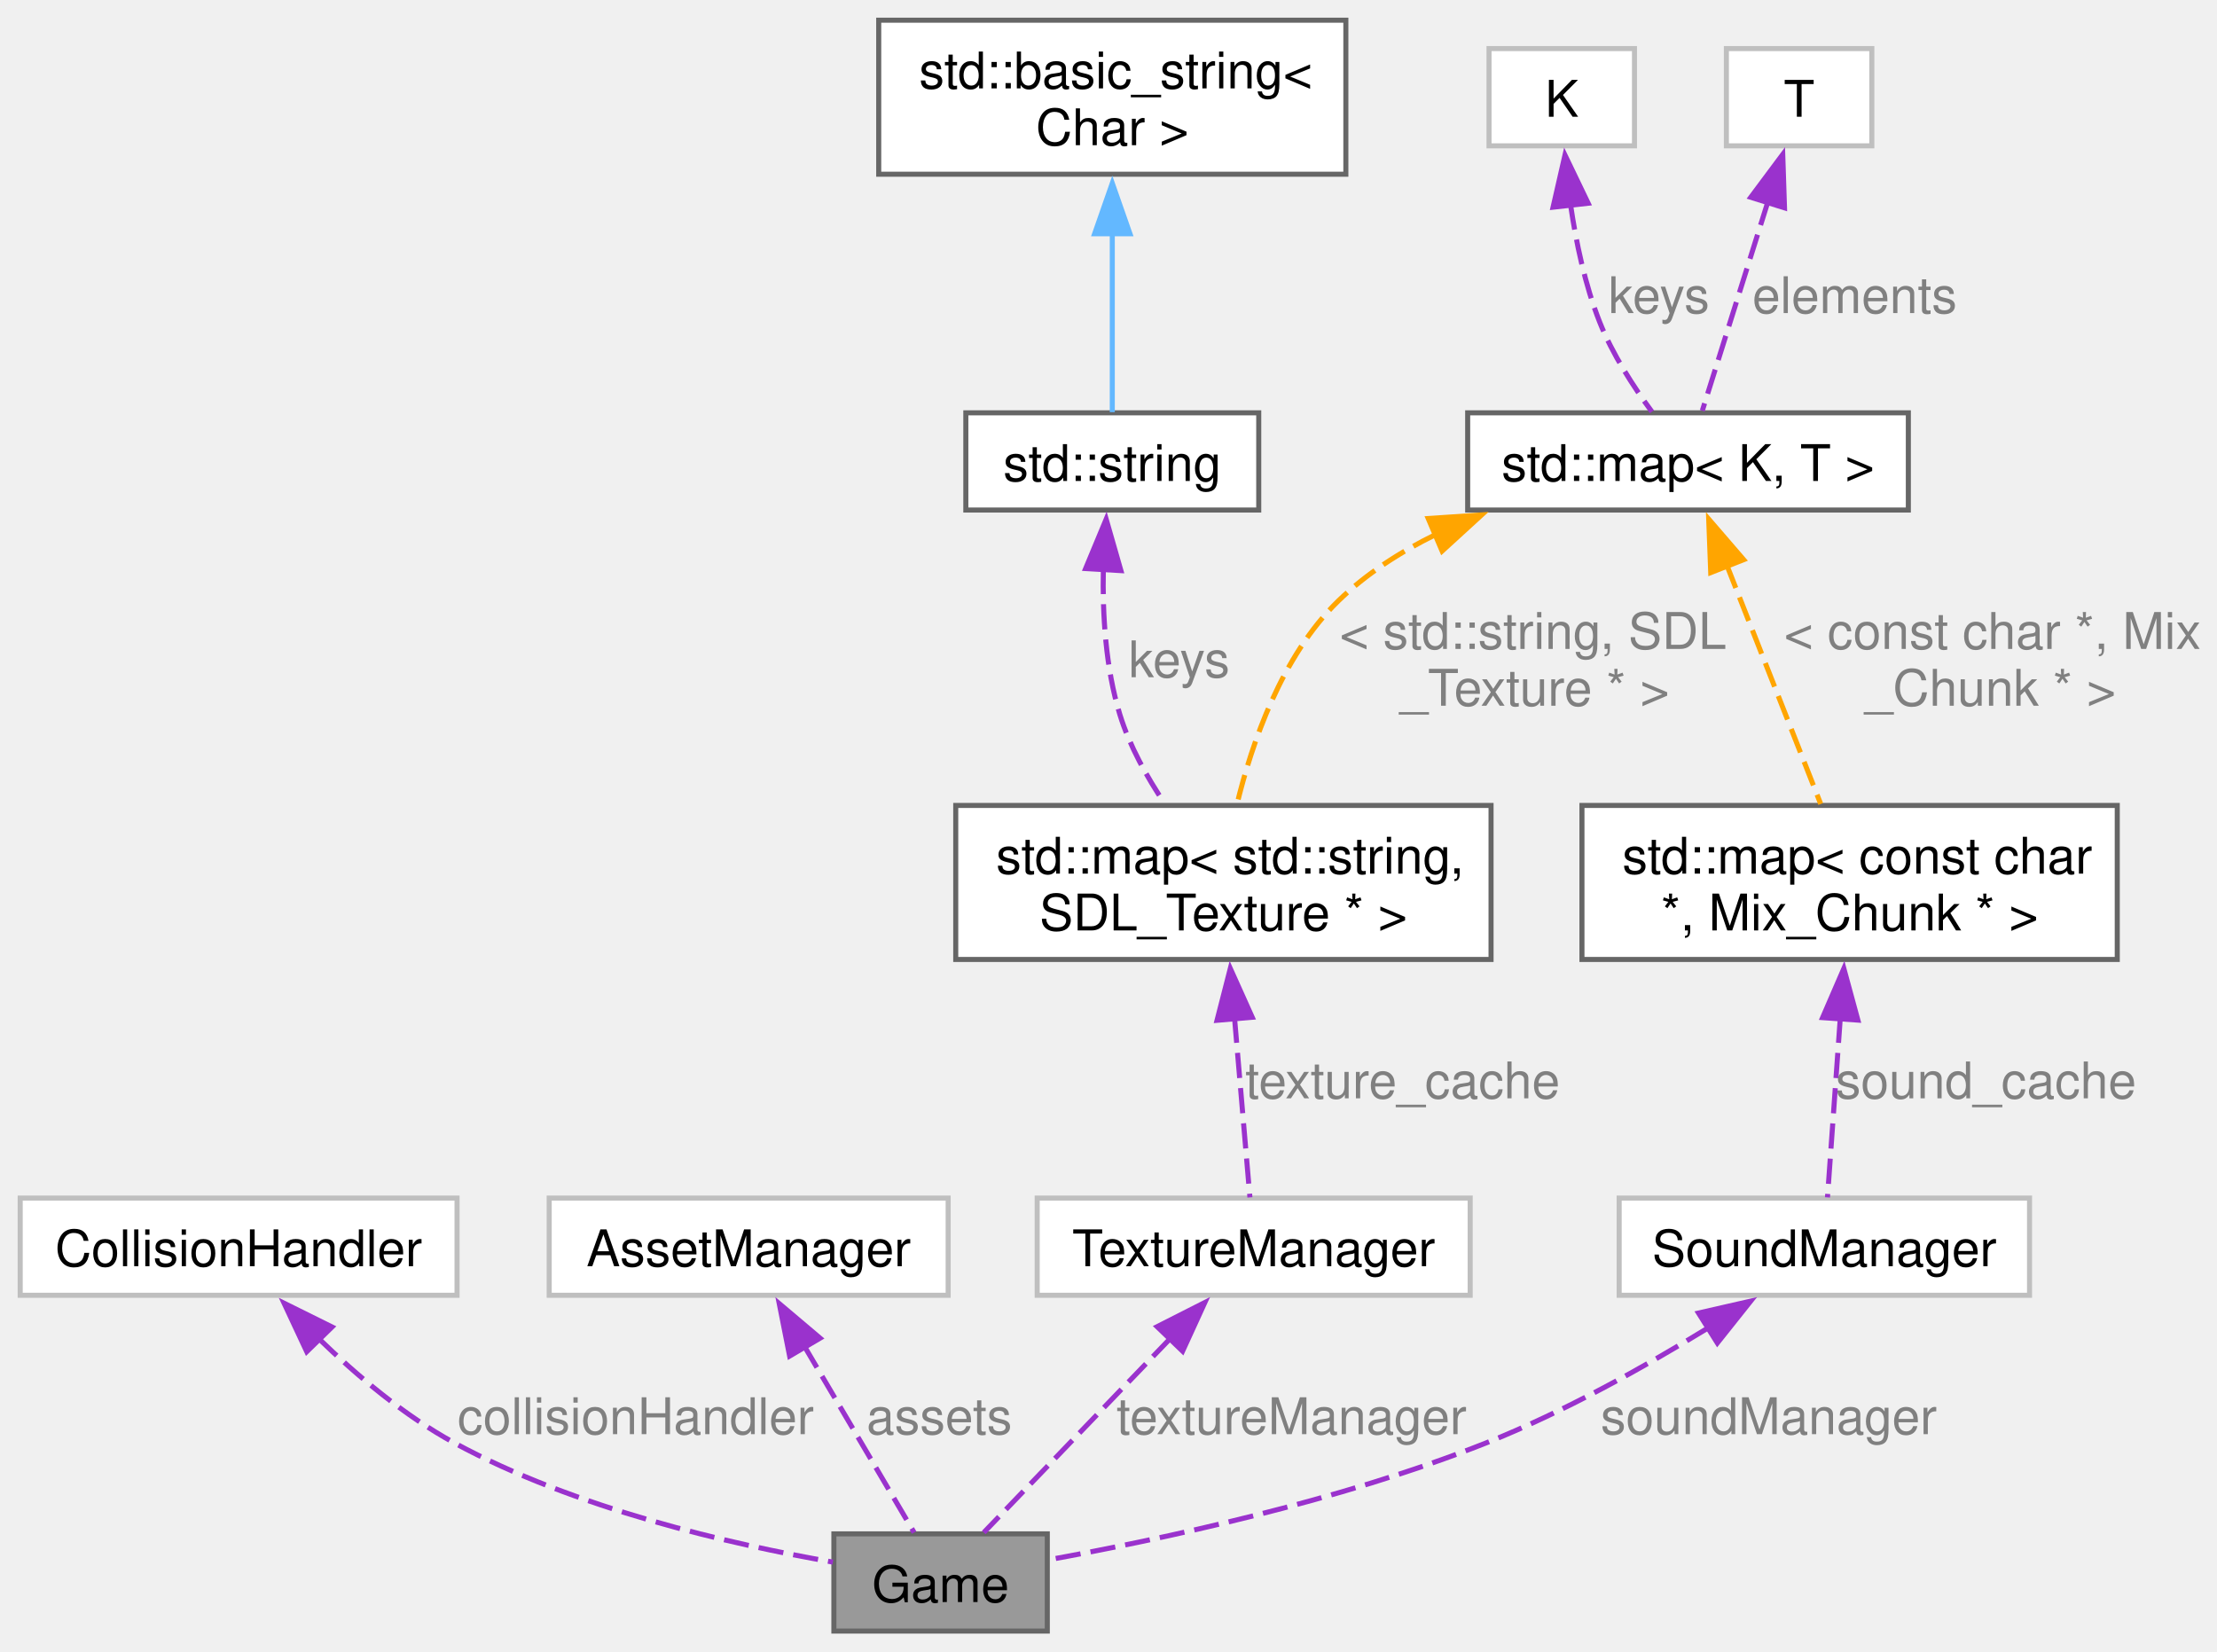
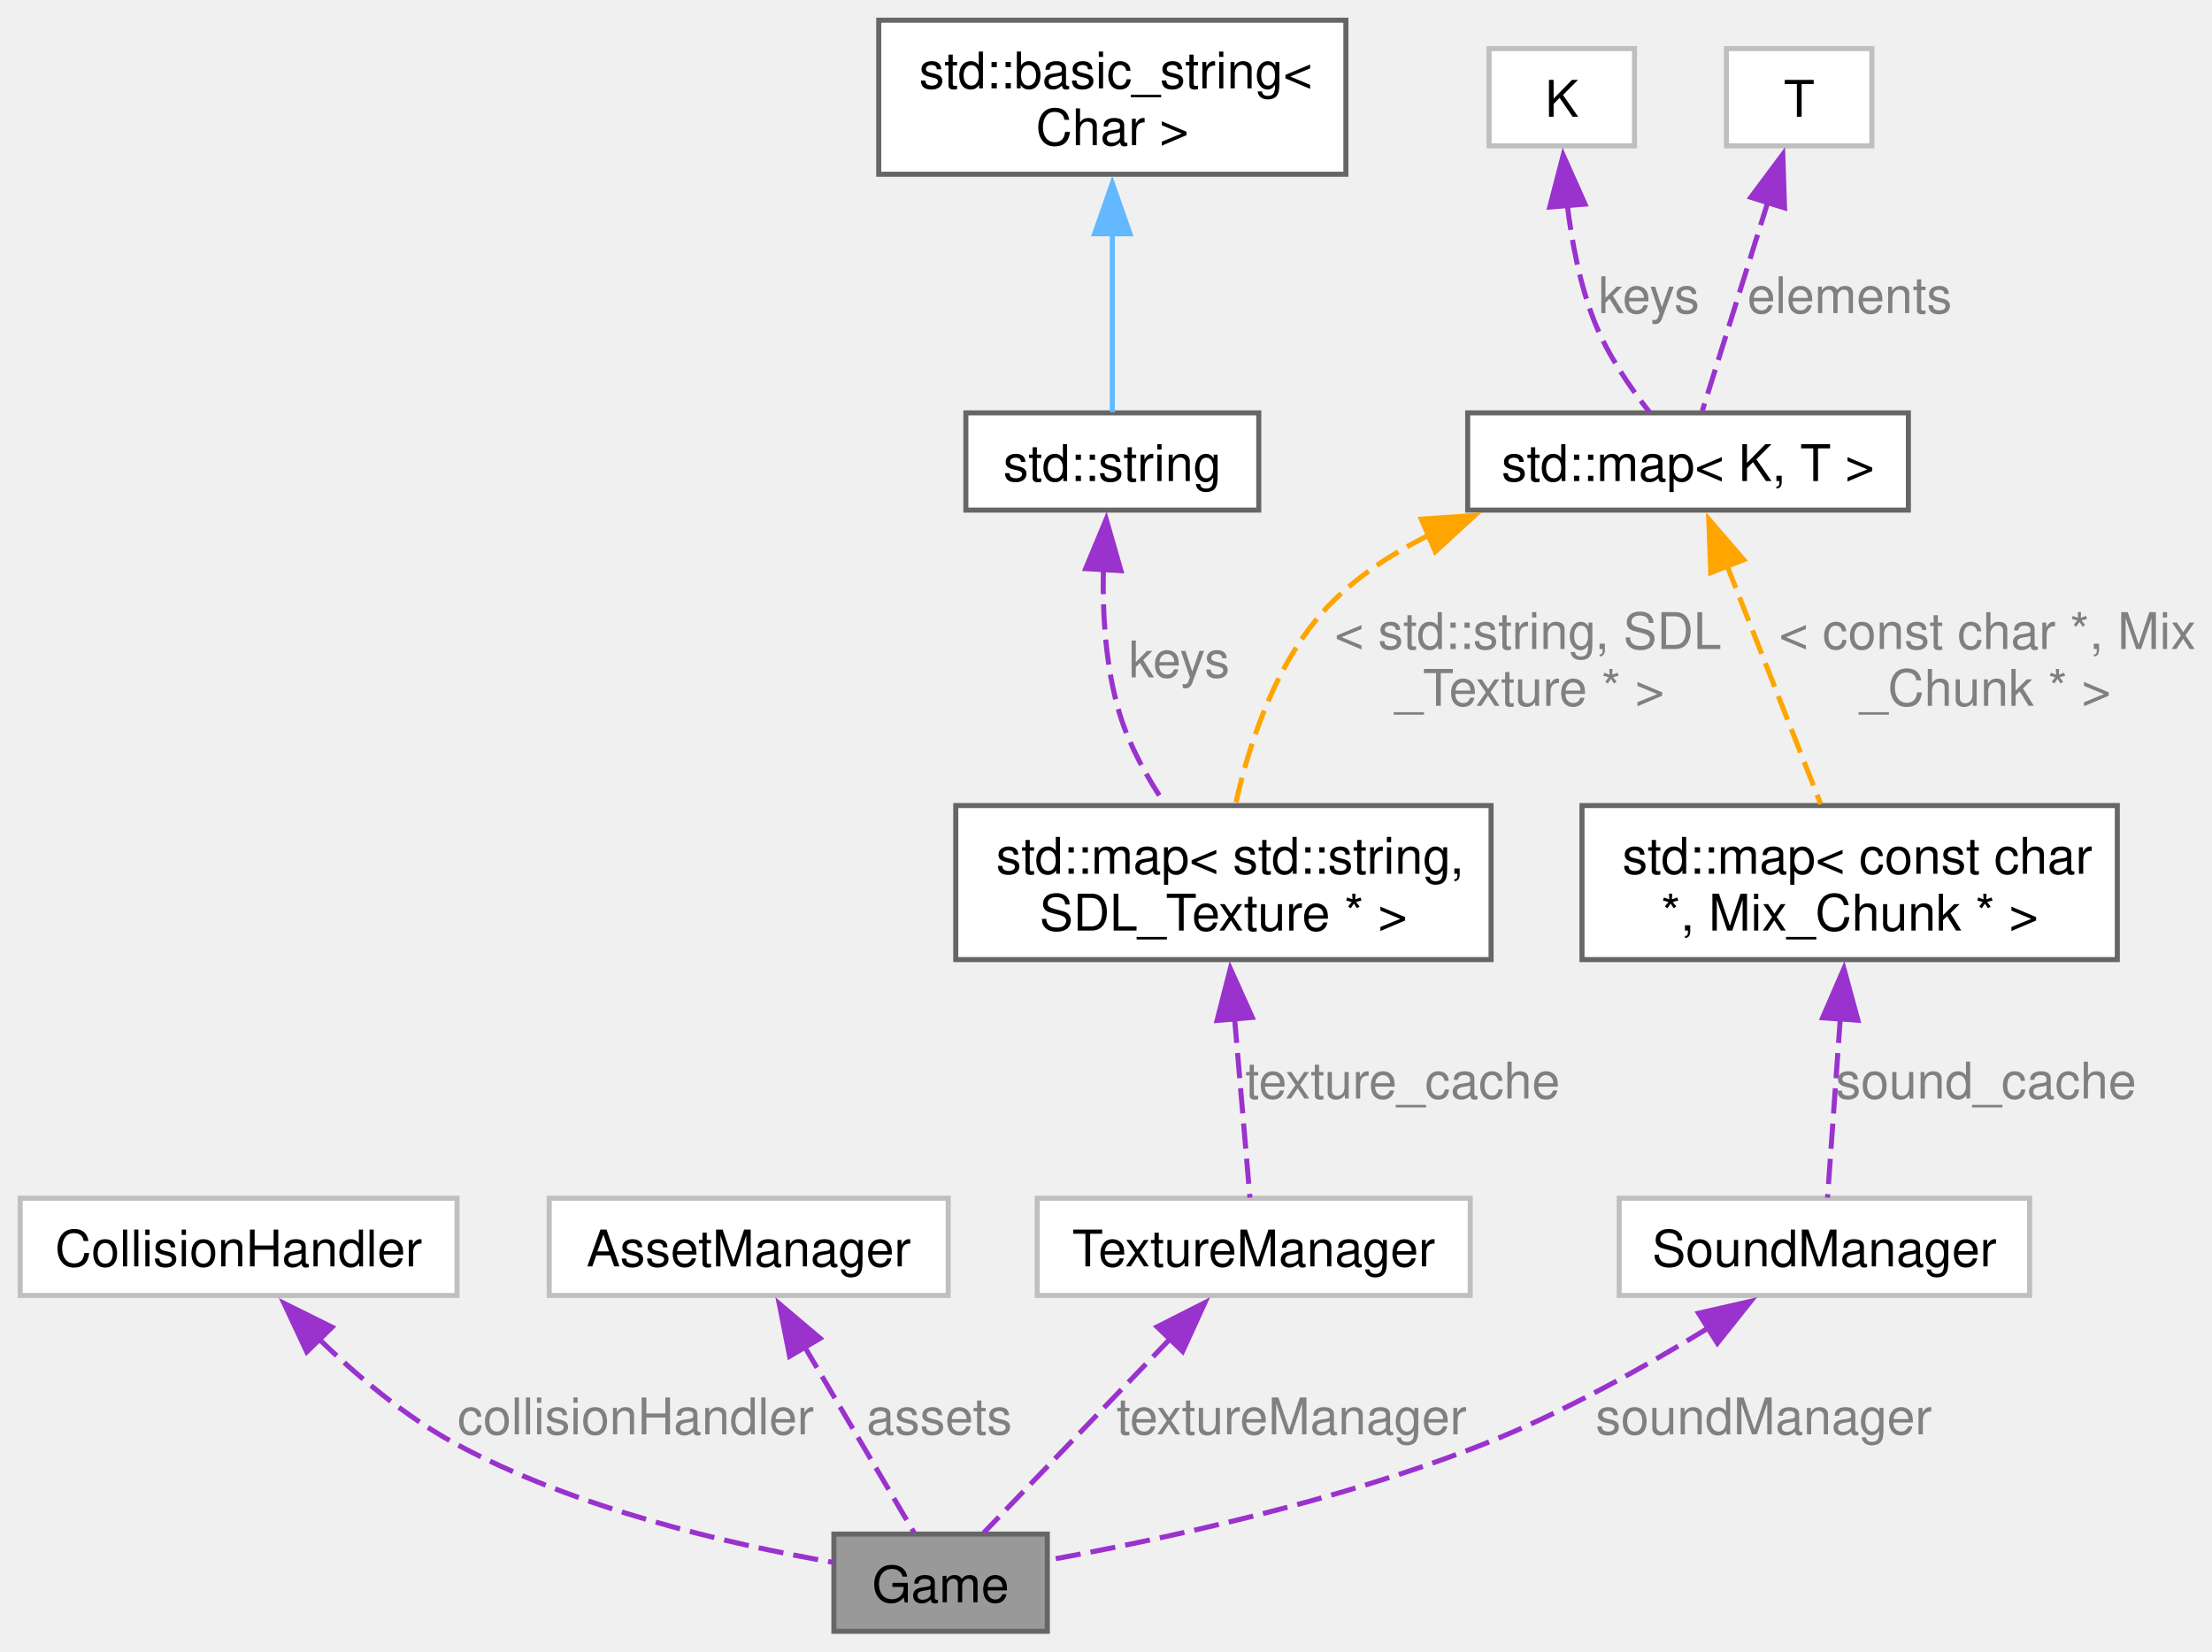
- <svg xmlns="http://www.w3.org/2000/svg" xmlns:xlink="http://www.w3.org/1999/xlink" width="439pt" height="327pt" viewBox="0.00 0.00 439.00 327.00">
+ <svg xmlns="http://www.w3.org/2000/svg" xmlns:xlink="http://www.w3.org/1999/xlink" width="438pt" height="327pt" viewBox="0.00 0.00 438.00 327.00">
  <g id="graph0" class="graph" transform="scale(1 1) rotate(0) translate(4 323)">
    <g id="Node000001" class="node">
      <g id="a_Node000001">
        <a xlink:title=" ">
          <polygon fill="#999999" stroke="#666666" points="203.38,-19.25 161.12,-19.25 161.12,0 203.38,0 203.38,-19.25" />
          <text text-anchor="middle" x="182.25" y="-5.75" font-family="Helvetica,sans-Serif" font-size="10.00">Game</text>
        </a>
      </g>
    </g>
    <g id="Node000002" class="node">
      <g id="a_Node000002">
        <a xlink:href="classCollisionHandler.html" target="_top" xlink:title=" ">
          <polygon fill="white" stroke="#bfbfbf" points="86.5,-85.75 0,-85.75 0,-66.5 86.5,-66.5 86.5,-85.75" />
          <text text-anchor="middle" x="43.25" y="-72.25" font-family="Helvetica,sans-Serif" font-size="10.00">CollisionHandler</text>
        </a>
      </g>
    </g>
    <g id="edge1_Node000001_Node000002" class="edge">
      <g id="a_edge1_Node000001_Node000002">
        <a xlink:title=" ">
          <path fill="none" stroke="#9a32cd" stroke-dasharray="5,2" d="M59.04,-57.99C66.58,-50.68 76.1,-42.62 86,-37.25 109.92,-24.26 140.7,-17.19 160.93,-13.66" />
          <polygon fill="#9a32cd" stroke="#9a32cd" points="56.74,-55.33 52.25,-64.93 61.75,-60.22 56.74,-55.33" />
        </a>
      </g>
      <text text-anchor="middle" x="121.88" y="-39" font-family="Helvetica,sans-Serif" font-size="10.00" fill="grey"> collisionHandler</text>
    </g>
    <g id="Node000003" class="node">
      <g id="a_Node000003">
        <a xlink:href="classAssetManager.html" target="_top" xlink:title=" ">
          <polygon fill="white" stroke="#bfbfbf" points="183.75,-85.75 104.75,-85.75 104.75,-66.5 183.75,-66.5 183.75,-85.75" />
          <text text-anchor="middle" x="144.25" y="-72.25" font-family="Helvetica,sans-Serif" font-size="10.00">AssetManager</text>
        </a>
      </g>
    </g>
    <g id="edge2_Node000001_Node000003" class="edge">
      <g id="a_edge2_Node000001_Node000003">
        <a xlink:title=" ">
          <path fill="none" stroke="#9a32cd" stroke-dasharray="5,2" d="M155.22,-56.51C162.38,-44.35 171.41,-29.02 177.01,-19.52" />
          <polygon fill="#9a32cd" stroke="#9a32cd" points="152.36,-54.46 150.3,-64.85 158.39,-58.01 152.36,-54.46" />
        </a>
      </g>
      <text text-anchor="middle" x="182" y="-39" font-family="Helvetica,sans-Serif" font-size="10.00" fill="grey"> assets</text>
    </g>
    <g id="Node000004" class="node">
      <g id="a_Node000004">
        <a xlink:href="classTextureManager.html" target="_top" xlink:title=" ">
          <polygon fill="white" stroke="#bfbfbf" points="287.12,-85.75 201.38,-85.75 201.38,-66.5 287.12,-66.5 287.12,-85.75" />
          <text text-anchor="middle" x="244.25" y="-72.25" font-family="Helvetica,sans-Serif" font-size="10.00">TextureManager</text>
        </a>
      </g>
    </g>
    <g id="edge3_Node000001_Node000004" class="edge">
      <g id="a_edge3_Node000001_Node000004">
        <a xlink:title=" ">
          <path fill="none" stroke="#9a32cd" stroke-dasharray="5,2" d="M227.76,-57.97C215.87,-45.6 200.3,-29.4 190.8,-19.52" />
          <polygon fill="#9a32cd" stroke="#9a32cd" points="225.13,-60.28 234.58,-65.07 230.17,-55.43 225.13,-60.28" />
        </a>
      </g>
      <text text-anchor="middle" x="251.75" y="-39" font-family="Helvetica,sans-Serif" font-size="10.00" fill="grey"> textureManager</text>
    </g>
    <g id="Node000005" class="node">
      <g id="a_Node000005">
        <a xlink:title=" ">
          <polygon fill="white" stroke="#666666" points="291.25,-163.5 185.25,-163.5 185.25,-133 291.25,-133 291.25,-163.5" />
          <text text-anchor="start" x="193.25" y="-150" font-family="Helvetica,sans-Serif" font-size="10.00">std::map&lt; std::string,</text>
          <text text-anchor="middle" x="238.25" y="-138.75" font-family="Helvetica,sans-Serif" font-size="10.00"> SDL_Texture * &gt;</text>
        </a>
      </g>
    </g>
    <g id="edge4_Node000004_Node000005" class="edge">
      <g id="a_edge4_Node000004_Node000005">
        <a xlink:title=" ">
          <path fill="none" stroke="#9a32cd" stroke-dasharray="5,2" d="M240.45,-121.48C241.52,-108.98 242.74,-94.77 243.5,-85.88" />
          <polygon fill="#9a32cd" stroke="#9a32cd" points="236.99,-120.95 239.62,-131.21 243.96,-121.55 236.99,-120.95" />
        </a>
      </g>
      <text text-anchor="middle" x="273.75" y="-105.5" font-family="Helvetica,sans-Serif" font-size="10.00" fill="grey"> texture_cache</text>
    </g>
    <g id="Node000006" class="node">
      <g id="a_Node000006">
        <a xlink:title=" ">
          <polygon fill="white" stroke="#666666" points="245.25,-241.25 187.25,-241.25 187.25,-222 245.25,-222 245.25,-241.25" />
          <text text-anchor="middle" x="216.25" y="-227.75" font-family="Helvetica,sans-Serif" font-size="10.00">std::string</text>
        </a>
      </g>
    </g>
    <g id="edge5_Node000005_Node000006" class="edge">
      <g id="a_edge5_Node000005_Node000006">
        <a xlink:title=" ">
          <path fill="none" stroke="#9a32cd" stroke-dasharray="5,2" d="M214.48,-210.35C214.29,-201.33 214.92,-190.7 217.75,-181.5 219.66,-175.29 223.11,-169.1 226.65,-163.84" />
          <polygon fill="#9a32cd" stroke="#9a32cd" points="210.97,-210.41 215.04,-220.19 217.96,-210 210.97,-210.41" />
        </a>
      </g>
      <text text-anchor="middle" x="229.5" y="-188.88" font-family="Helvetica,sans-Serif" font-size="10.00" fill="grey"> keys</text>
    </g>
    <g id="Node000007" class="node">
      <g id="a_Node000007">
        <a xlink:title=" ">
          <polygon fill="white" stroke="#666666" points="262.5,-319 170,-319 170,-288.5 262.5,-288.5 262.5,-319" />
          <text text-anchor="start" x="178" y="-305.5" font-family="Helvetica,sans-Serif" font-size="10.00">std::basic_string&lt;</text>
          <text text-anchor="middle" x="216.25" y="-294.25" font-family="Helvetica,sans-Serif" font-size="10.00"> Char &gt;</text>
        </a>
      </g>
    </g>
    <g id="edge6_Node000006_Node000007" class="edge">
      <g id="a_edge6_Node000006_Node000007">
        <a xlink:title=" ">
          <path fill="none" stroke="#63b8ff" d="M216.25,-276.98C216.25,-264.48 216.25,-250.27 216.25,-241.38" />
          <polygon fill="#63b8ff" stroke="#63b8ff" points="212.75,-276.71 216.25,-286.71 219.75,-276.71 212.75,-276.71" />
        </a>
      </g>
    </g>
    <g id="Node000008" class="node">
      <g id="a_Node000008">
        <a xlink:title=" ">
          <polygon fill="white" stroke="#666666" points="373.88,-241.25 286.62,-241.25 286.62,-222 373.88,-222 373.88,-241.25" />
          <text text-anchor="middle" x="330.25" y="-227.75" font-family="Helvetica,sans-Serif" font-size="10.00">std::map&lt; K, T &gt;</text>
        </a>
      </g>
    </g>
    <g id="edge7_Node000005_Node000008" class="edge">
      <g id="a_edge7_Node000005_Node000008">
        <a xlink:title=" ">
-           <path fill="none" stroke="orange" stroke-dasharray="5,2" d="M280.29,-217.15C273.24,-213.69 266.52,-209.37 261,-204 249.79,-193.09 243.87,-175.83 240.91,-163.61" />
-           <polygon fill="orange" stroke="orange" points="278.81,-220.32 289.38,-221.03 281.56,-213.88 278.81,-220.32" />
-         </a>
-       </g>
-       <text text-anchor="start" x="261.25" y="-194.5" font-family="Helvetica,sans-Serif" font-size="10.00" fill="grey"> &lt; std::string, SDL</text>
-       <text text-anchor="middle" x="299.88" y="-183.25" font-family="Helvetica,sans-Serif" font-size="10.00" fill="grey">_Texture * &gt;</text>
+           <path fill="none" stroke="orange" stroke-dasharray="5,2" d="M279.02,-217.08C272.05,-213.64 265.43,-209.35 260,-204 248.92,-193.09 243.33,-175.84 240.62,-163.62" />
+           <polygon fill="orange" stroke="orange" points="277.44,-220.21 288.01,-220.94 280.2,-213.78 277.44,-220.21" />
+         </a>
+       </g>
+       <text text-anchor="start" x="260.25" y="-194.5" font-family="Helvetica,sans-Serif" font-size="10.00" fill="grey"> &lt; std::string, SDL</text>
+       <text text-anchor="middle" x="298.88" y="-183.25" font-family="Helvetica,sans-Serif" font-size="10.00" fill="grey">_Texture * &gt;</text>
    </g>
    <g id="Node000012" class="node">
      <g id="a_Node000012">
        <a xlink:title=" ">
          <polygon fill="white" stroke="#666666" points="415.25,-163.5 309.25,-163.5 309.25,-133 415.25,-133 415.25,-163.5" />
          <text text-anchor="start" x="317.25" y="-150" font-family="Helvetica,sans-Serif" font-size="10.00">std::map&lt; const char</text>
          <text text-anchor="middle" x="362.25" y="-138.75" font-family="Helvetica,sans-Serif" font-size="10.00"> *, Mix_Chunk * &gt;</text>
        </a>
      </g>
    </g>
    <g id="edge12_Node000012_Node000008" class="edge">
      <g id="a_edge12_Node000012_Node000008">
        <a xlink:title=" ">
          <path fill="none" stroke="orange" stroke-dasharray="5,2" d="M337.88,-211.23C343.61,-196.66 351.33,-177.03 356.53,-163.79" />
          <polygon fill="orange" stroke="orange" points="334.75,-209.61 334.35,-220.2 341.27,-212.17 334.75,-209.61" />
        </a>
      </g>
-       <text text-anchor="start" x="349.25" y="-194.5" font-family="Helvetica,sans-Serif" font-size="10.00" fill="grey"> &lt; const char *, Mix</text>
-       <text text-anchor="middle" x="390.12" y="-183.25" font-family="Helvetica,sans-Serif" font-size="10.00" fill="grey">_Chunk * &gt;</text>
+       <text text-anchor="start" x="348.25" y="-194.5" font-family="Helvetica,sans-Serif" font-size="10.00" fill="grey"> &lt; const char *, Mix</text>
+       <text text-anchor="middle" x="389.12" y="-183.25" font-family="Helvetica,sans-Serif" font-size="10.00" fill="grey">_Chunk * &gt;</text>
    </g>
    <g id="Node000009" class="node">
      <g id="a_Node000009">
        <a xlink:title=" ">
          <polygon fill="white" stroke="#bfbfbf" points="319.65,-313.38 290.85,-313.38 290.85,-294.12 319.65,-294.12 319.65,-313.38" />
          <text text-anchor="middle" x="305.25" y="-299.88" font-family="Helvetica,sans-Serif" font-size="10.00">K</text>
        </a>
      </g>
    </g>
    <g id="edge8_Node000008_Node000009" class="edge">
      <g id="a_edge8_Node000008_Node000009">
        <a xlink:title=" ">
-           <path fill="none" stroke="#9a32cd" stroke-dasharray="5,2" d="M306.99,-282.47C308.09,-274.99 309.86,-266.56 312.75,-259.25 315.27,-252.87 319.45,-246.42 323.1,-241.47" />
-           <polygon fill="#9a32cd" stroke="#9a32cd" points="303.53,-281.97 305.89,-292.29 310.48,-282.75 303.53,-281.97" />
-         </a>
-       </g>
-       <text text-anchor="middle" x="324.5" y="-261" font-family="Helvetica,sans-Serif" font-size="10.00" fill="grey"> keys</text>
+           <path fill="none" stroke="#9a32cd" stroke-dasharray="5,2" d="M306.34,-282.43C307.25,-274.95 308.86,-266.52 311.75,-259.25 314.32,-252.76 318.75,-246.31 322.62,-241.39" />
+           <polygon fill="#9a32cd" stroke="#9a32cd" points="302.87,-282.01 305.53,-292.27 309.84,-282.59 302.87,-282.01" />
+         </a>
+       </g>
+       <text text-anchor="middle" x="322.5" y="-261" font-family="Helvetica,sans-Serif" font-size="10.00" fill="grey"> keys</text>
    </g>
    <g id="Node000010" class="node">
      <g id="a_Node000010">
        <a xlink:title=" ">
          <polygon fill="white" stroke="#bfbfbf" points="366.65,-313.38 337.85,-313.38 337.85,-294.12 366.65,-294.12 366.65,-313.38" />
          <text text-anchor="middle" x="352.25" y="-299.88" font-family="Helvetica,sans-Serif" font-size="10.00">T</text>
        </a>
      </g>
    </g>
    <g id="edge9_Node000008_Node000010" class="edge">
      <g id="a_edge9_Node000008_Node000010">
        <a xlink:title=" ">
          <path fill="none" stroke="#9a32cd" stroke-dasharray="5,2" d="M346.12,-283.2C341.85,-269.6 336.36,-252.1 333.08,-241.66" />
          <polygon fill="#9a32cd" stroke="#9a32cd" points="342.68,-283.93 349.01,-292.42 349.36,-281.84 342.68,-283.93" />
        </a>
      </g>
-       <text text-anchor="middle" x="363.25" y="-261" font-family="Helvetica,sans-Serif" font-size="10.00" fill="grey"> elements</text>
+       <text text-anchor="middle" x="362.25" y="-261" font-family="Helvetica,sans-Serif" font-size="10.00" fill="grey"> elements</text>
    </g>
    <g id="Node000011" class="node">
      <g id="a_Node000011">
        <a xlink:href="classSoundManager.html" target="_top" xlink:title=" ">
          <polygon fill="white" stroke="#bfbfbf" points="397.88,-85.75 316.62,-85.75 316.62,-66.5 397.88,-66.5 397.88,-85.75" />
          <text text-anchor="middle" x="357.25" y="-72.25" font-family="Helvetica,sans-Serif" font-size="10.00">SoundManager</text>
        </a>
      </g>
    </g>
    <g id="edge10_Node000001_Node000011" class="edge">
      <g id="a_edge10_Node000001_Node000011">
        <a xlink:title=" ">
          <path fill="none" stroke="#9a32cd" stroke-dasharray="5,2" d="M334.29,-60.07C321.7,-52.36 305.58,-43.34 290.25,-37.25 261.18,-25.7 225.65,-18.11 203.48,-14.09" />
          <polygon fill="#9a32cd" stroke="#9a32cd" points="332.33,-62.98 342.66,-65.34 336.06,-57.05 332.33,-62.98" />
        </a>
      </g>
-       <text text-anchor="middle" x="346.25" y="-39" font-family="Helvetica,sans-Serif" font-size="10.00" fill="grey"> soundManager</text>
+       <text text-anchor="middle" x="345.25" y="-39" font-family="Helvetica,sans-Serif" font-size="10.00" fill="grey"> soundManager</text>
    </g>
    <g id="edge11_Node000011_Node000012" class="edge">
      <g id="a_edge11_Node000011_Node000012">
        <a xlink:title=" ">
          <path fill="none" stroke="#9a32cd" stroke-dasharray="5,2" d="M360.41,-121.48C359.52,-108.98 358.51,-94.77 357.87,-85.88" />
          <polygon fill="#9a32cd" stroke="#9a32cd" points="356.9,-121.48 361.11,-131.21 363.89,-120.99 356.9,-121.48" />
        </a>
      </g>
      <text text-anchor="middle" x="389.25" y="-105.5" font-family="Helvetica,sans-Serif" font-size="10.00" fill="grey"> sound_cache</text>
    </g>
  </g>
</svg>
